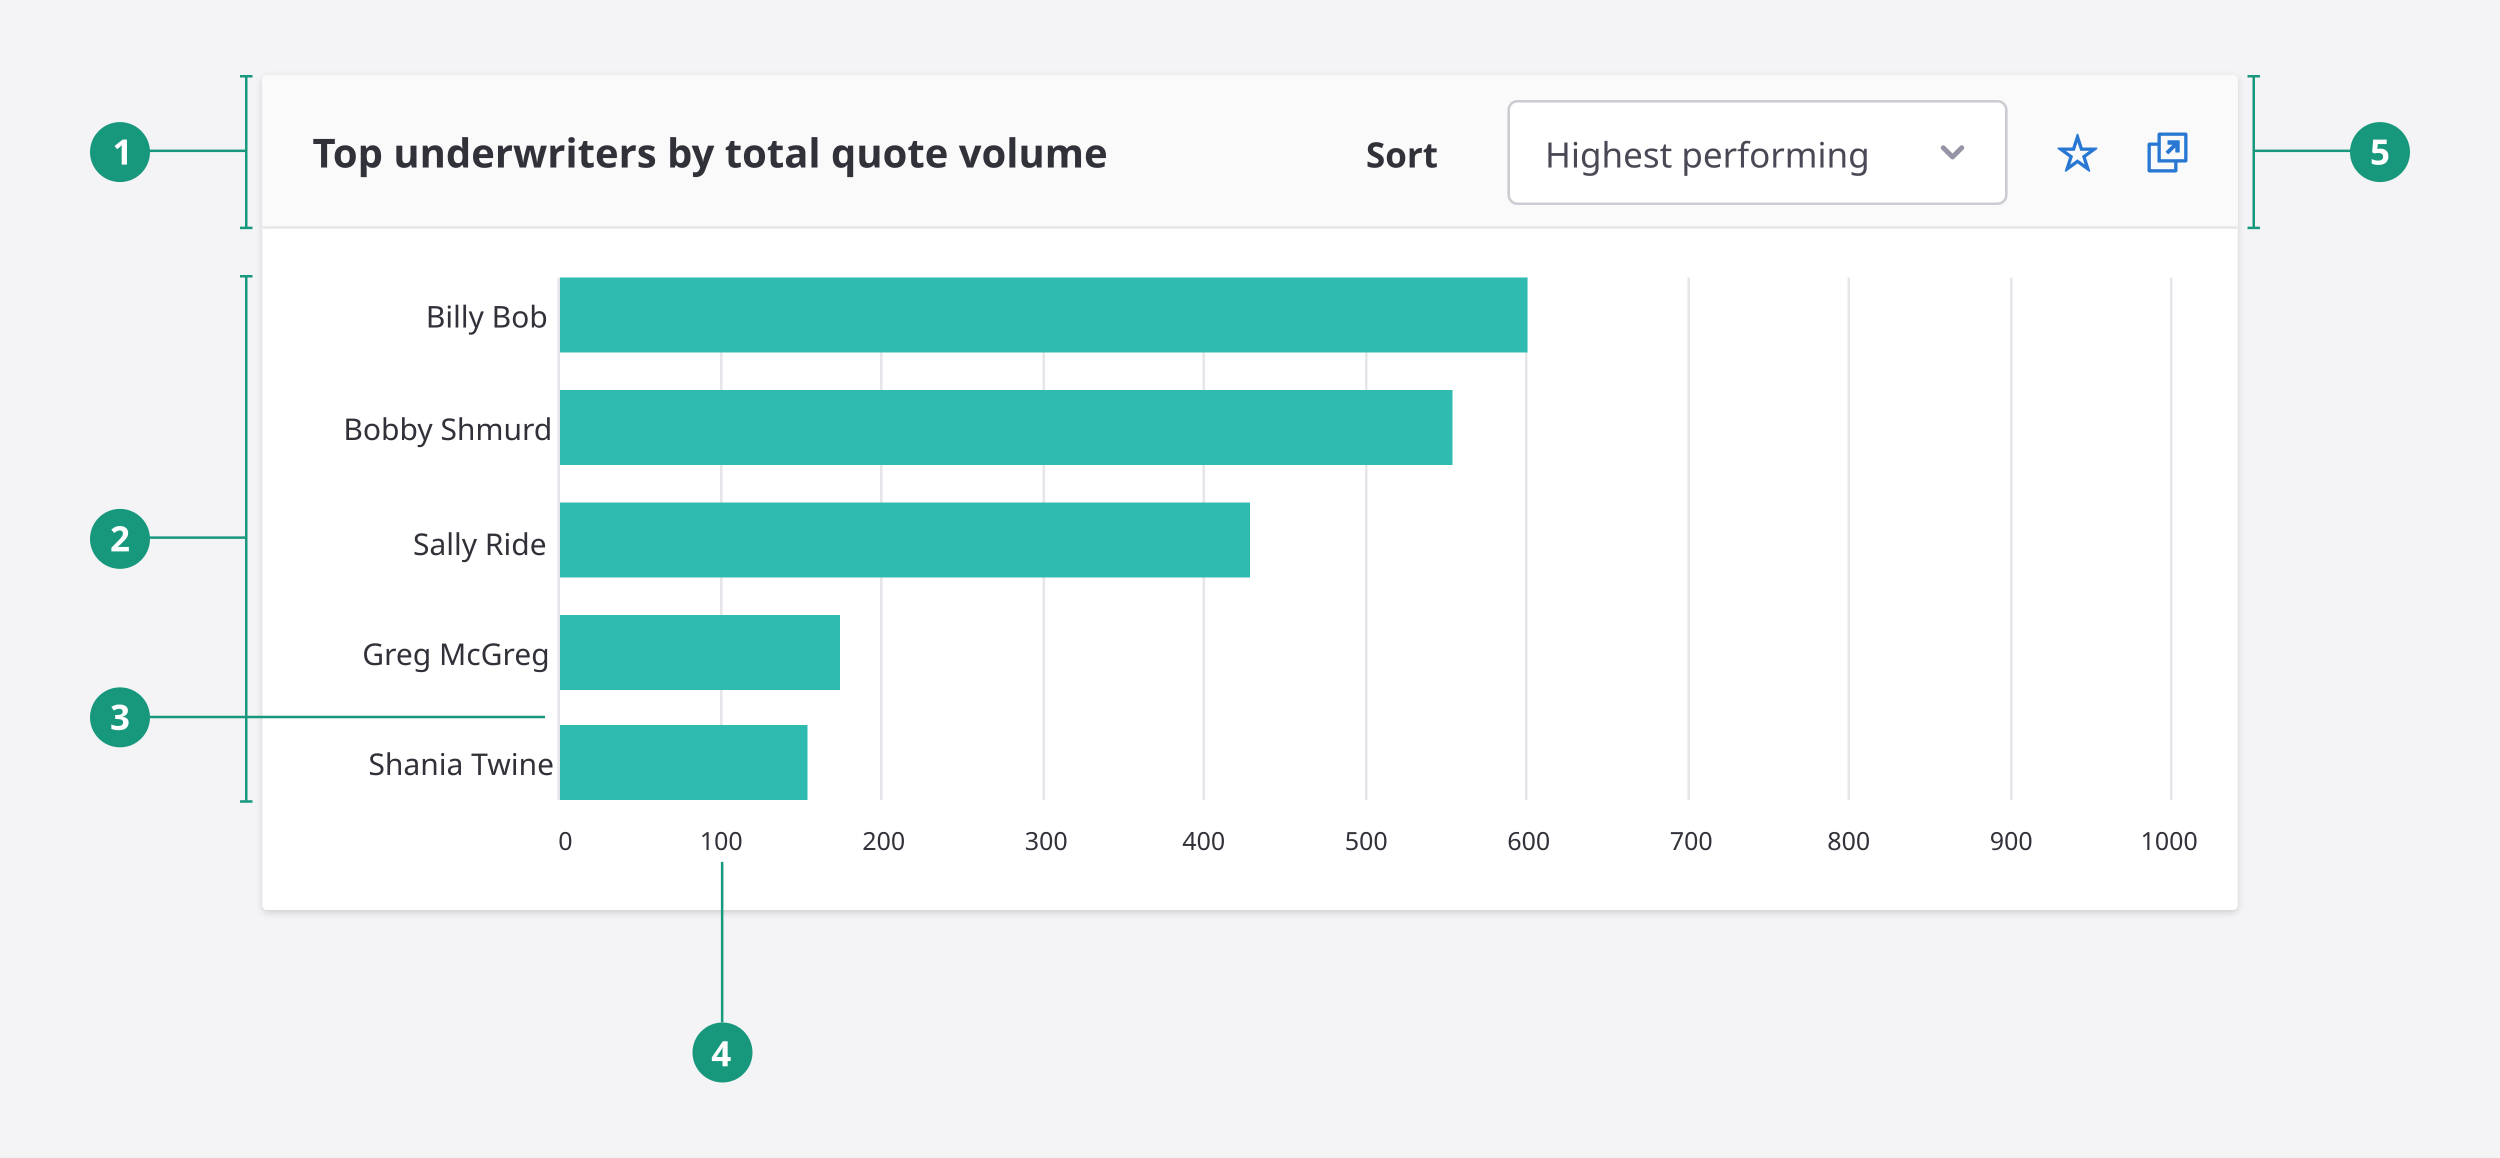
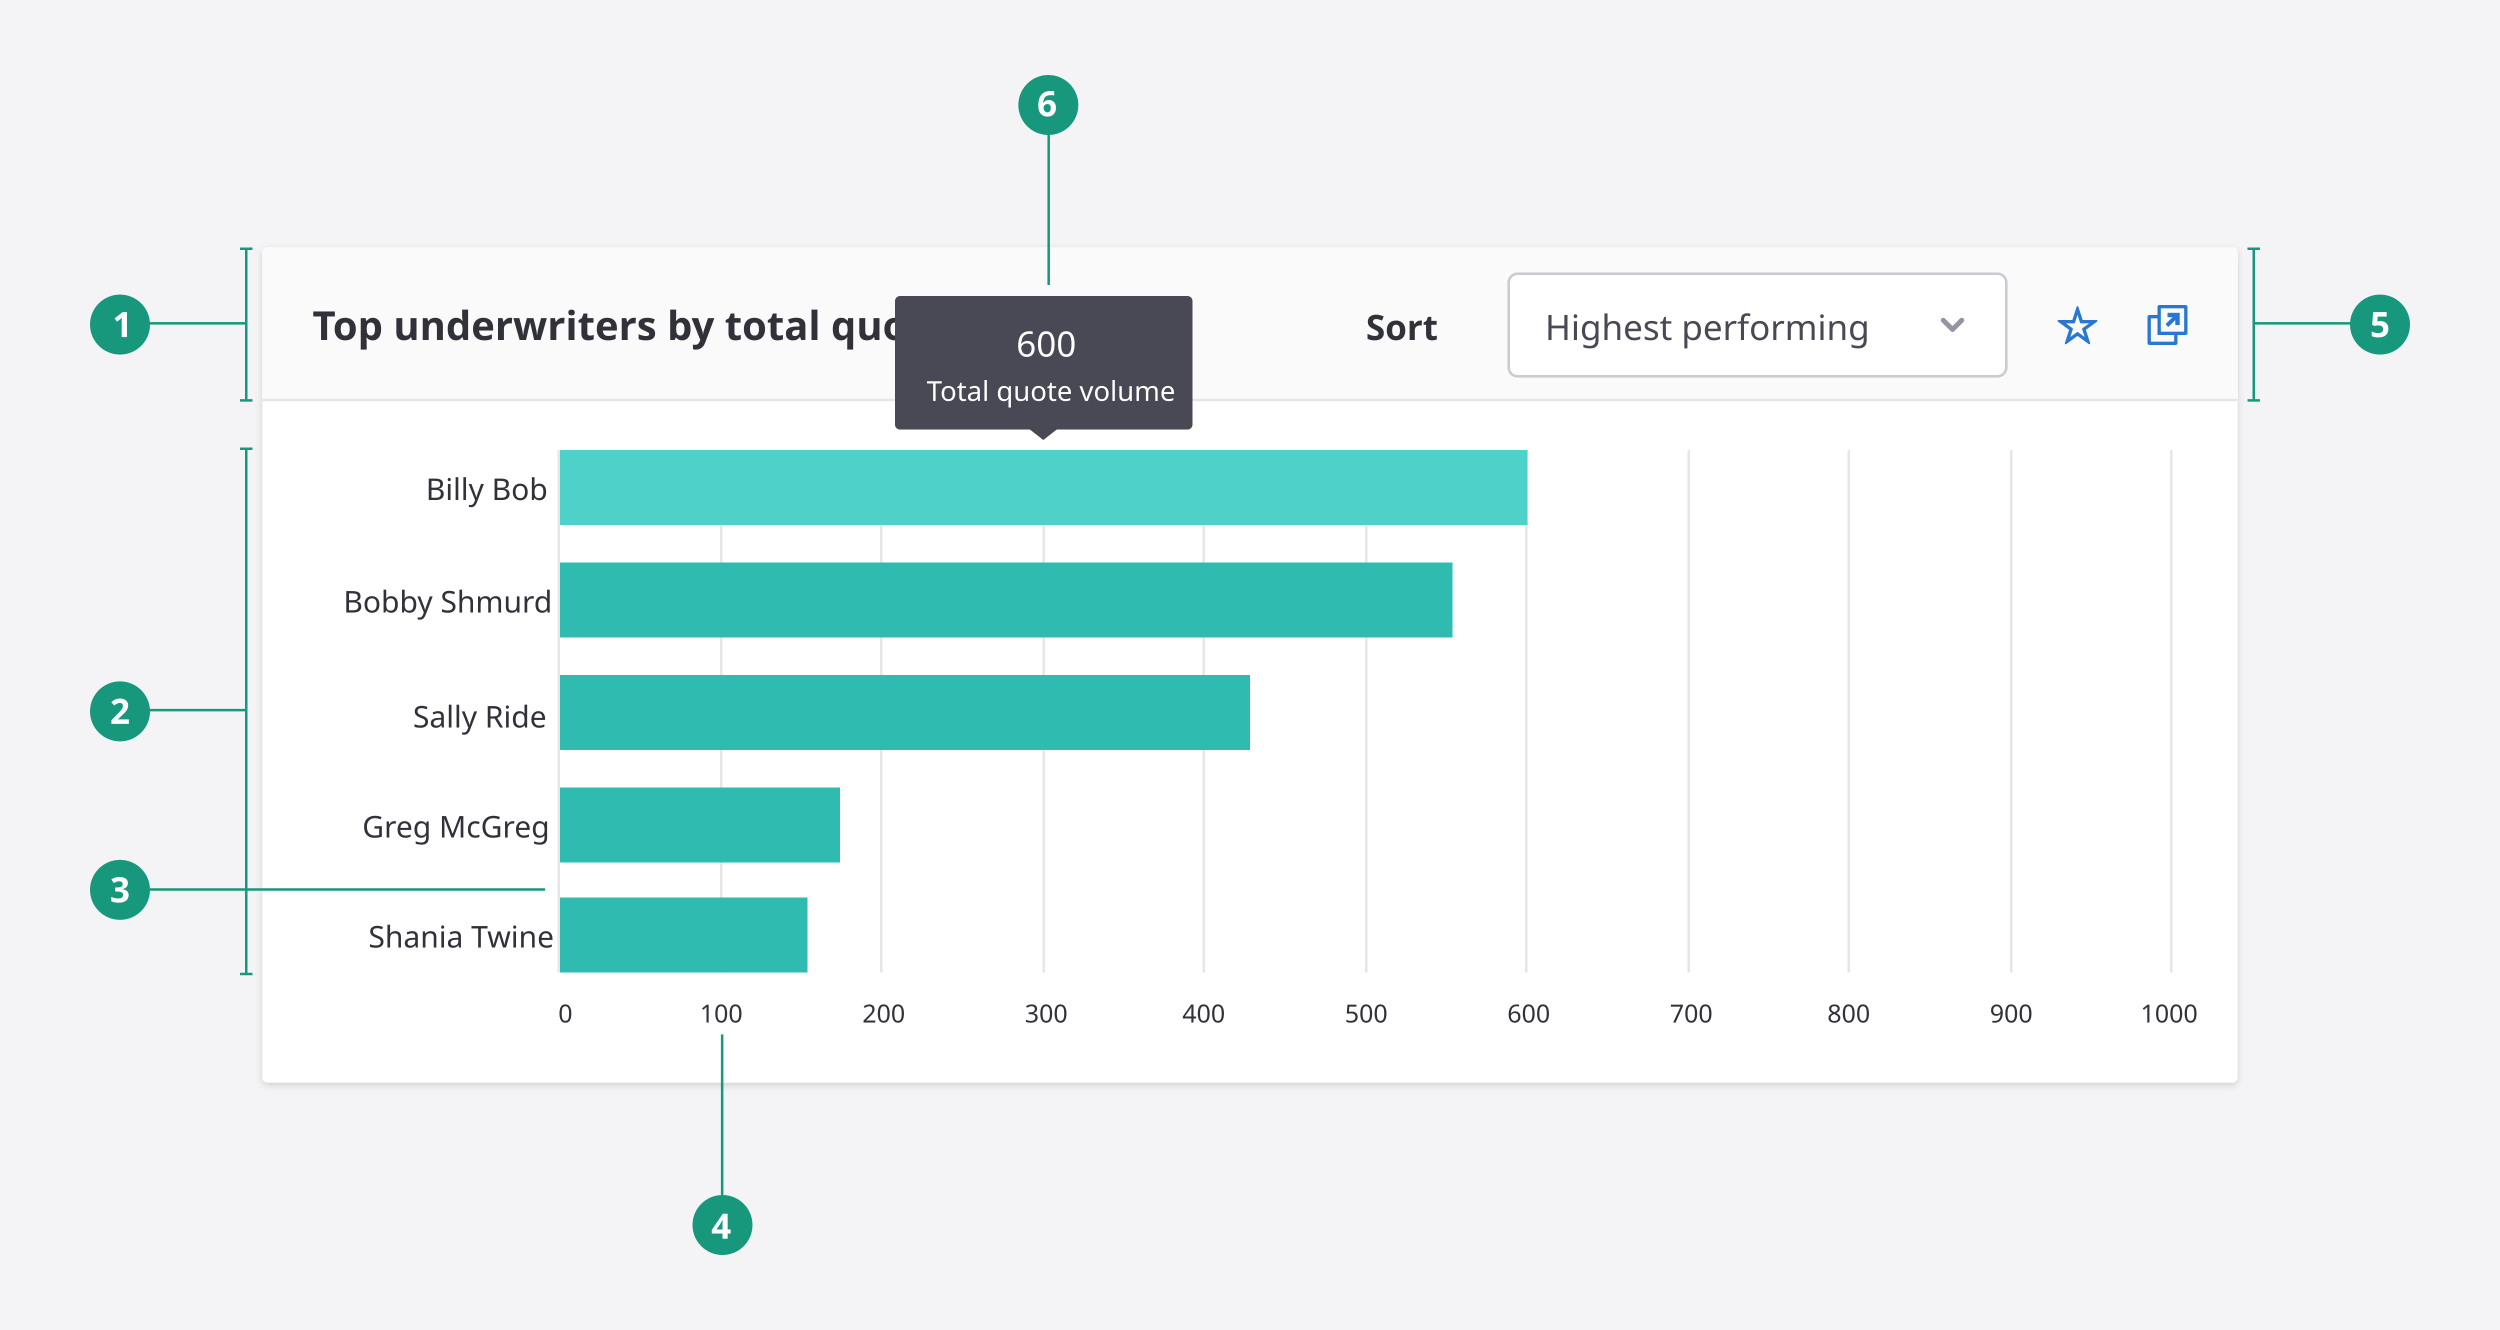
- <svg xmlns="http://www.w3.org/2000/svg" width="1000" height="463" viewBox="0 0 1000 463">
+ <svg xmlns="http://www.w3.org/2000/svg" width="1000" height="532" viewBox="0 0 1000 532">
  <defs>
-     <filter id="Card" x="100.5" y="26.5" width="799" height="343" filterUnits="userSpaceOnUse">
+     <filter id="Card" x="100.5" y="95.5" width="799" height="343" filterUnits="userSpaceOnUse">
      <feOffset dy="1" input="SourceAlpha" />
      <feGaussianBlur stdDeviation="1.5" result="blur" />
      <feFlood flood-opacity="0.161" />
      <feComposite operator="in" in2="blur" />
      <feComposite in="SourceGraphic" />
    </filter>
    <clipPath id="clip-layout_and_structure">
-       <rect width="1000" height="463" />
+       <rect width="1000" height="532" />
    </clipPath>
  </defs>
  <g id="layout_and_structure" data-name="layout and structure" clip-path="url(#clip-layout_and_structure)">
-     <rect width="1000" height="463" fill="#f4f4f6" />
-     <g id="Card-2" data-name="Card" transform="translate(105 30)">
-       <g transform="matrix(1, 0, 0, 1, -105, -30)" filter="url(#Card)">
-         <rect id="Card-3" data-name="Card" width="790" height="334" rx="2" transform="translate(105 30)" fill="#fff" />
+     <rect width="1000" height="532" fill="#f4f4f6" />
+     <g id="Card-2" data-name="Card" transform="translate(105 99)">
+       <g transform="matrix(1, 0, 0, 1, -105, -99)" filter="url(#Card)">
+         <rect id="Card-3" data-name="Card" width="790" height="334" rx="2" transform="translate(105 99)" fill="#fff" />
      </g>
      <rect id="Card-4" data-name="Card" width="790" height="61" rx="2" fill="#fafafa" />
      <text id="Top_underwriters_by_total_quote_volume" data-name="Top underwriters by total quote volume" transform="translate(20 37)" fill="#31313a" font-size="16" font-family="SegoeUI-Semibold, Segoe UI" font-weight="600">
        <tspan x="0" y="0">Top underwriters by total quote volume</tspan>
      </text>
      <line id="Line_27" data-name="Line 27" x2="790" transform="translate(0 61)" fill="none" stroke="#e6e6ea" stroke-width="1" />
      <g id="External" transform="translate(754 23)">
        <g id="Group_270302" data-name="Group 270302" transform="translate(0 0)">
          <g id="Group_270301" data-name="Group 270301">
            <path id="Path_101932" data-name="Path 101932" d="M8.169,8.655a.212.212,0,0,0,.3,0l2.642-2.639V7.8a.192.192,0,0,0,.2.2h1.376a.2.2,0,0,0,.2-.2V3.312a.2.2,0,0,0-.2-.2l-4.477,0a.21.21,0,0,0-.21.21V4.689a.2.2,0,0,0,.2.2H9.985L7.342,7.528a.214.214,0,0,0,0,.3Z" fill="#2777d3" />
            <path id="Path_101933" data-name="Path 101933" d="M15.24,0H4.76A.762.762,0,0,0,4,.76V4H.76A.762.762,0,0,0,0,4.76V15.24A.762.762,0,0,0,.76,16H11.24a.762.762,0,0,0,.76-.76V12h3.24a.762.762,0,0,0,.76-.76V.76A.762.762,0,0,0,15.24,0ZM10.667,14.667H1.333V5.333H4V12h6.667Zm4-4H5.333V1.333h9.334Z" fill="#2777d3" />
          </g>
          <rect id="Rectangle_11495" data-name="Rectangle 11495" width="16" height="16" transform="translate(0.001 0)" fill="none" />
        </g>
      </g>
      <g id="Favorite-empty" transform="translate(718 23)">
        <g id="Group_270307" data-name="Group 270307">
          <path id="Path_101936" data-name="Path 101936" d="M8.8,6.412l.225.691a.332.332,0,0,0,.317.23h3.313L10.561,8.854l-.587.427a.334.334,0,0,0-.122.372l.225.691.8,2.46-2.092-1.52L8.2,10.857a.333.333,0,0,0-.392,0l-.588.427L5.124,12.8l.8-2.46.225-.691a.334.334,0,0,0-.122-.372l-.587-.427L3.346,7.333H6.659a.332.332,0,0,0,.317-.23L7.2,6.412,8,3.952ZM8,.453A.359.359,0,0,0,7.653.7L5.933,6H.366a.365.365,0,0,0-.215.66l4.5,3.272-1.72,5.3a.364.364,0,0,0,.561.408L8,12.363l4.5,3.272a.364.364,0,0,0,.561-.408l-1.72-5.3,4.5-3.272A.365.365,0,0,0,15.634,6H10.067L8.347.7A.359.359,0,0,0,8,.453Z" transform="translate(0)" fill="#2777d3" />
          <rect id="Rectangle_11503" data-name="Rectangle 11503" width="16" height="16" transform="translate(0)" fill="none" />
        </g>
      </g>
      <rect id="Rectangle_11676" data-name="Rectangle 11676" width="209" height="1" transform="translate(313.001 81) rotate(90)" fill="#e6e6ea" />
      <rect id="Rectangle_11677" data-name="Rectangle 11677" width="209" height="1" transform="translate(763.999 81) rotate(90)" fill="#e6e6ea" />
      <rect id="Rectangle_11678" data-name="Rectangle 11678" width="209" height="1" transform="translate(119 81) rotate(90)" fill="#e6e6ea" />
      <text id="Greg_McGreg" data-name="Greg McGreg" transform="translate(111 236)" fill="#31313a" font-size="12" font-family="SegoeUI, Segoe UI">
        <tspan x="-71.098" y="0">Greg McGreg</tspan>
      </text>
      <text id="Shania_Twine" data-name="Shania Twine" transform="translate(111 280)" fill="#31313a" font-size="12" font-family="SegoeUI, Segoe UI">
        <tspan x="-68.631" y="0">Shania Twine</tspan>
      </text>
      <text id="_0" data-name="0" transform="translate(121 310)" fill="#31313a" font-size="10" font-family="SegoeUI, Segoe UI">
        <tspan x="-2.695" y="0">0</tspan>
      </text>
      <text id="_300" data-name="300" transform="translate(313 310)" fill="#31313a" font-size="10" font-family="SegoeUI, Segoe UI">
        <tspan x="-8.086" y="0">300</tspan>
      </text>
      <text id="_1000" data-name="1000" transform="translate(762 310)" fill="#31313a" font-size="10" font-family="SegoeUI, Segoe UI">
        <tspan x="-10.781" y="0">1000</tspan>
      </text>
      <text id="Sally_Ride" data-name="Sally Ride" transform="translate(111 192)" fill="#31313a" font-size="12" font-family="SegoeUI, Segoe UI">
        <tspan x="-50.813" y="0">Sally Ride</tspan>
      </text>
      <text id="Bobby_Shmurd" data-name="Bobby Shmurd" transform="translate(111 146)" fill="#31313a" font-size="12" font-family="SegoeUI, Segoe UI">
        <tspan x="-78.645" y="0">Bobby Shmurd</tspan>
      </text>
      <rect id="Rectangle_11679" data-name="Rectangle 11679" width="209" height="1" transform="translate(184 81) rotate(90)" fill="#e6e6ea" />
      <rect id="Rectangle_11680" data-name="Rectangle 11680" width="209" height="1" transform="translate(248.001 81) rotate(90)" fill="#e6e6ea" />
      <text id="_100" data-name="100" transform="translate(183 310)" fill="#31313a" font-size="10" font-family="SegoeUI, Segoe UI">
        <tspan x="-8.086" y="0">100</tspan>
      </text>
      <text id="_700" data-name="700" transform="translate(571 310)" fill="#31313a" font-size="10" font-family="SegoeUI, Segoe UI">
        <tspan x="-8.086" y="0">700</tspan>
      </text>
      <rect id="Rectangle_11695" data-name="Rectangle 11695" width="209" height="1" transform="translate(377 81) rotate(90)" fill="#e6e6ea" />
      <rect id="Rectangle_11696" data-name="Rectangle 11696" width="209" height="1" transform="translate(442 81) rotate(90)" fill="#e6e6ea" />
      <rect id="Rectangle_11697" data-name="Rectangle 11697" width="209" height="1" transform="translate(506 81) rotate(90)" fill="#e6e6ea" />
      <rect id="Rectangle_11698" data-name="Rectangle 11698" width="209" height="1" transform="translate(570.999 81) rotate(90)" fill="#e6e6ea" />
      <text id="_200" data-name="200" transform="translate(248 310)" fill="#31313a" font-size="10" font-family="SegoeUI, Segoe UI">
        <tspan x="-8.086" y="0">200</tspan>
      </text>
      <rect id="Rectangle_11699" data-name="Rectangle 11699" width="209" height="1" transform="translate(635.001 81) rotate(90)" fill="#e6e6ea" />
      <rect id="Rectangle_11700" data-name="Rectangle 11700" width="209" height="1" transform="translate(700 81) rotate(90)" fill="#e6e6ea" />
      <text id="_400" data-name="400" transform="translate(376 310)" fill="#31313a" font-size="10" font-family="SegoeUI, Segoe UI">
        <tspan x="-8.086" y="0">400</tspan>
      </text>
      <text id="_500" data-name="500" transform="translate(441 310)" fill="#31313a" font-size="10" font-family="SegoeUI, Segoe UI">
        <tspan x="-8.086" y="0">500</tspan>
      </text>
      <text id="_600" data-name="600" transform="translate(506 310)" fill="#31313a" font-size="10" font-family="SegoeUI, Segoe UI">
        <tspan x="-8.086" y="0">600</tspan>
      </text>
      <text id="_800" data-name="800" transform="translate(634 310)" fill="#31313a" font-size="10" font-family="SegoeUI, Segoe UI">
        <tspan x="-8.086" y="0">800</tspan>
      </text>
      <text id="_900" data-name="900" transform="translate(699 310)" fill="#31313a" font-size="10" font-family="SegoeUI, Segoe UI">
        <tspan x="-8.086" y="0">900</tspan>
      </text>
      <rect id="Rectangle_11682" data-name="Rectangle 11682" width="99" height="30" transform="translate(119 260)" fill="#30bbb1" />
      <rect id="Rectangle_11683" data-name="Rectangle 11683" width="112" height="30" transform="translate(119 216)" fill="#30bbb1" />
      <rect id="Rectangle_11684" data-name="Rectangle 11684" width="276" height="30" transform="translate(119 171)" fill="#30bbb1" />
      <rect id="Rectangle_11685" data-name="Rectangle 11685" width="357" height="30" transform="translate(119 126)" fill="#30bbb1" />
-       <g id="Component_60_1" data-name="Component 60 – 1" transform="translate(65 81)">
-         <text id="Billy_Bob" data-name="Billy Bob" transform="translate(46 20)" fill="#31313a" font-size="12" font-family="SegoeUI, Segoe UI">
+       <g id="Component_60_1" data-name="Component 60 – 1" transform="translate(65 19.41)">
+         <text id="Billy_Bob" data-name="Billy Bob" transform="translate(46 81.59)" fill="#31313a" font-size="12" font-family="SegoeUI, Segoe UI">
          <tspan x="-45.656" y="0">Billy Bob</tspan>
        </text>
-         <rect id="Rectangle_11686" data-name="Rectangle 11686" width="387" height="30" transform="translate(54)" fill="#30bbb1" />
+         <rect id="Rectangle_11686" data-name="Rectangle 11686" width="387" height="30" transform="translate(54 61.59)" fill="#4dd1c8" />
+         <g id="Tooltip-_Top" data-name="Tooltip- Top" transform="translate(196 30)">
+           <g id="Group_264703" data-name="Group 264703" transform="translate(0 -29.999)">
+             <path id="Union_1" data-name="Union 1" d="M45.96,53.416H-6a2,2,0,0,1-2-2V2A2,2,0,0,1-6,0H109a2,2,0,0,1,2,2V51.416a2,2,0,0,1-2,2H56.679l-5.36,4.172Z" fill="#494955" />
+             <g id="Group_264702" data-name="Group 264702" transform="translate(13.5 0.228)">
+               <text id="_600-2" data-name="600" transform="translate(27 24)" fill="#fff" font-size="14" font-family="SegoeUI, Segoe UI">
+                 <tspan x="0" y="0">600</tspan>
+               </text>
+               <text id="Total_quote_volume" data-name="Total quote volume" transform="translate(38 41.722)" fill="#fff" font-size="11" font-family="SegoeUI, Segoe UI">
+                 <tspan x="-46.804" y="0">Total quote volume</tspan>
+               </text>
+             </g>
+           </g>
+         </g>
      </g>
      <g id="Dropdown_Select-Side-NEW" data-name="Dropdown Select-Side-NEW" transform="translate(441 10)">
        <text id="Sort" transform="translate(27 27)" fill="#31313a" font-size="14" font-family="SegoeUI-Semibold, Segoe UI" font-weight="600">
          <tspan x="-26.626" y="0">Sort</tspan>
        </text>
        <g id="Group_15151" data-name="Group 15151" transform="translate(-5034 -7967)">
          <g id="Group_14579" data-name="Group 14579" transform="translate(5091 7967)">
            <g id="Rectangle_288" data-name="Rectangle 288" fill="#fff" stroke="#cbcbd2" stroke-width="1">
              <rect width="200" height="42" rx="4" stroke="none" />
              <rect x="0.5" y="0.5" width="199" height="41" rx="3.5" fill="none" />
            </g>
            <text id="Hint_text" data-name="Hint text" transform="translate(15 27)" fill="#cbcbd2" font-size="14" font-family="SegoeUI, Segoe UI">
              <tspan x="0" y="0">Hint text</tspan>
            </text>
            <g id="Group_7793" data-name="Group 7793" transform="translate(166 9)">
              <rect id="Rectangle_3867" data-name="Rectangle 3867" width="24" height="24" fill="none" />
              <path id="Path_5558" data-name="Path 5558" d="M56,9.4l-3,3-3-3a.967.967,0,0,0-1.4,0h0a.967.967,0,0,0,0,1.4l3.7,3.7a.967.967,0,0,0,1.4,0l3.7-3.7a.967.967,0,0,0,0-1.4h0A.965.965,0,0,0,56,9.4Z" transform="translate(-41)" fill="#9494a4" />
            </g>
          </g>
          <g id="Rectangle_8096" data-name="Rectangle 8096" transform="translate(5091 7967)" fill="#fff" stroke="#cbcbd2" stroke-width="1">
            <rect width="200" height="42" rx="4" stroke="none" />
            <rect x="0.5" y="0.5" width="199" height="41" rx="3.5" fill="none" />
          </g>
          <text id="Highest_performing" data-name="Highest performing" transform="translate(5106 7994)" fill="#494955" font-size="14" font-family="SegoeUI, Segoe UI">
            <tspan x="0" y="0">Highest performing</tspan>
          </text>
          <g id="Group_14548" data-name="Group 14548" transform="translate(5257 7976)">
            <rect id="Rectangle_3867-2" data-name="Rectangle 3867" width="24" height="24" fill="none" />
            <path id="Path_5558-2" data-name="Path 5558" d="M56,9.4l-3,3-3-3a.967.967,0,0,0-1.4,0h0a.967.967,0,0,0,0,1.4l3.7,3.7a.967.967,0,0,0,1.4,0l3.7-3.7a.967.967,0,0,0,0-1.4h0A.965.965,0,0,0,56,9.4Z" transform="translate(-41)" fill="#9494a4" />
          </g>
        </g>
      </g>
    </g>
-     <g id="Group_270716" data-name="Group 270716" transform="translate(-32 -318.079)">
+     <g id="Group_270716" data-name="Group 270716" transform="translate(-32 -249.079)">
      <path id="Path_1" data-name="Path 1" d="M12,0A12,12,0,1,1,0,12,12,12,0,0,1,12,0Z" transform="translate(68 366.91)" fill="#17987c" />
      <path id="Path_3" data-name="Path 3" d="M0,0H1V39H0Z" transform="translate(91 378.91) rotate(-90)" fill="#17987c" />
      <g id="Group_5" data-name="Group 5" transform="translate(0 -2.921)">
        <g id="Group_6" data-name="Group 6" transform="translate(0 351)">
          <path id="Path_8" data-name="Path 8" d="M0,0H1V5H0Z" transform="translate(128 1) rotate(-90)" fill="#17987c" />
          <path id="Path_9" data-name="Path 9" d="M0,0H1V5H0Z" transform="translate(128 61.663) rotate(-90)" fill="#17987c" />
          <path id="Path_7" data-name="Path 7" d="M0,0H1V60.163H0Z" transform="translate(130 0.75)" fill="#17987c" />
        </g>
      </g>
      <text id="_1" data-name="1" transform="translate(77 383.91)" fill="#fff" font-size="14" font-family="SegoeUI-Semibold, Segoe UI" font-weight="600">
        <tspan x="0" y="0">1</tspan>
      </text>
    </g>
-     <g id="Group_270718" data-name="Group 270718" transform="translate(-32 -238.079)">
+     <g id="Group_270718" data-name="Group 270718" transform="translate(-32 -169.079)">
      <path id="Path_1-2" data-name="Path 1" d="M12,0A12,12,0,1,1,0,12,12,12,0,0,1,12,0Z" transform="translate(68 441.629)" fill="#17987c" />
      <path id="Path_3-2" data-name="Path 3" d="M0,0H1V39H0Z" transform="translate(91 453.629) rotate(-90)" fill="#17987c" />
      <g id="Group_5-2" data-name="Group 5" transform="translate(0 -2.921)">
        <g id="Group_6-2" data-name="Group 6" transform="translate(0 351)">
          <path id="Path_8-2" data-name="Path 8" d="M0,0H1V5H0Z" transform="translate(128 1) rotate(-90)" fill="#17987c" />
          <path id="Path_9-2" data-name="Path 9" d="M0,0H1V5H0Z" transform="translate(128 211.099) rotate(-90)" fill="#17987c" />
          <path id="Path_7-2" data-name="Path 7" d="M0,0H1V209.6H0Z" transform="translate(130 0.75)" fill="#17987c" />
        </g>
      </g>
      <text id="_2" data-name="2" transform="translate(76 458.629)" fill="#fff" font-size="14" font-family="SegoeUI-Semibold, Segoe UI" font-weight="600">
        <tspan x="0" y="0">2</tspan>
      </text>
    </g>
-     <g id="Group_267164" data-name="Group 267164" transform="translate(-31 -104.182)">
+     <g id="Group_267164" data-name="Group 267164" transform="translate(-31 -35.182)">
      <g id="Group_267158" data-name="Group 267158" transform="translate(0 -65.954)">
        <path id="Path_1-3" data-name="Path 1" d="M12,0A12,12,0,1,1,0,12,12,12,0,0,1,12,0Z" transform="translate(67 445.077)" fill="#17987c" />
        <path id="Path_3-3" data-name="Path 3" d="M0,0H1V158H0Z" transform="translate(91 457.436) rotate(-90)" fill="#17987c" />
        <text id="_3" data-name="3" transform="translate(75 462.077)" fill="#fff" font-size="14" font-family="SegoeUI-Semibold, Segoe UI" font-weight="600">
          <tspan x="0" y="0">3</tspan>
        </text>
      </g>
    </g>
-     <g id="Group_270720" data-name="Group 270720" transform="translate(-102.124 500) rotate(-90)">
+     <g id="Group_270720" data-name="Group 270720" transform="translate(-102.124 569) rotate(-90)">
      <g id="Group_267158-2" data-name="Group 267158" transform="translate(0 -65.954)">
        <path id="Path_1-4" data-name="Path 1" d="M12,0A12,12,0,1,1,0,12,12,12,0,0,1,12,0Z" transform="translate(67 445.077)" fill="#17987c" />
        <path id="Path_3-4" data-name="Path 3" d="M0,0H1V64.25H0Z" transform="translate(91 457.436) rotate(-90)" fill="#17987c" />
        <text id="_4" data-name="4" transform="translate(73.5 452.577) rotate(90)" fill="#fff" font-size="14" font-family="SegoeUI-Semibold, Segoe UI" font-weight="600">
          <tspan x="0" y="0">4</tspan>
        </text>
      </g>
    </g>
-     <g id="Group_270721" data-name="Group 270721" transform="translate(899 30)">
+     <g id="Group_270721" data-name="Group 270721" transform="translate(899 99)">
      <path id="Path_1-5" data-name="Path 1" d="M12,0A12,12,0,1,0,24,12,12,12,0,0,0,12,0Z" transform="translate(41 18.831)" fill="#17987c" />
      <path id="Path_3-5" data-name="Path 3" d="M0,39H1V0H0Z" transform="translate(3 30.831) rotate(-90)" fill="#17987c" />
      <g id="Group_5-3" data-name="Group 5" transform="translate(133)">
        <g id="Group_6-3" data-name="Group 6">
          <path id="Path_8-3" data-name="Path 8" d="M0,5H1V0H0Z" transform="translate(-133 1) rotate(-90)" fill="#17987c" />
          <path id="Path_9-3" data-name="Path 9" d="M0,5H1V0H0Z" transform="translate(-133 61.663) rotate(-90)" fill="#17987c" />
          <path id="Path_7-3" data-name="Path 7" d="M1,0H0V60.163H1Z" transform="translate(-131 0.75)" fill="#17987c" />
        </g>
      </g>
      <text id="_5" data-name="5" transform="translate(49 35.831)" fill="#fff" font-size="14" font-family="SegoeUI-Semibold, Segoe UI" font-weight="600">
        <tspan x="0" y="0">5</tspan>
      </text>
    </g>
+     <g id="Group_270723" data-name="Group 270723" transform="translate(810.455 -37) rotate(90)">
+       <g id="Group_267158-3" data-name="Group 267158" transform="translate(0 -65.954)">
+         <path id="Path_1-6" data-name="Path 1" d="M12,0A12,12,0,1,1,0,12,12,12,0,0,1,12,0Z" transform="translate(67 445.077)" fill="#17987c" />
+         <path id="Path_3-6" data-name="Path 3" d="M0,0H1V60H0Z" transform="translate(91 457.436) rotate(-90)" fill="#17987c" />
+         <text id="_6" data-name="6" transform="translate(83.5 461.577) rotate(-90)" fill="#fff" font-size="14" font-family="SegoeUI-Semibold, Segoe UI" font-weight="600">
+           <tspan x="0" y="0">6</tspan>
+         </text>
+       </g>
+     </g>
  </g>
</svg>
